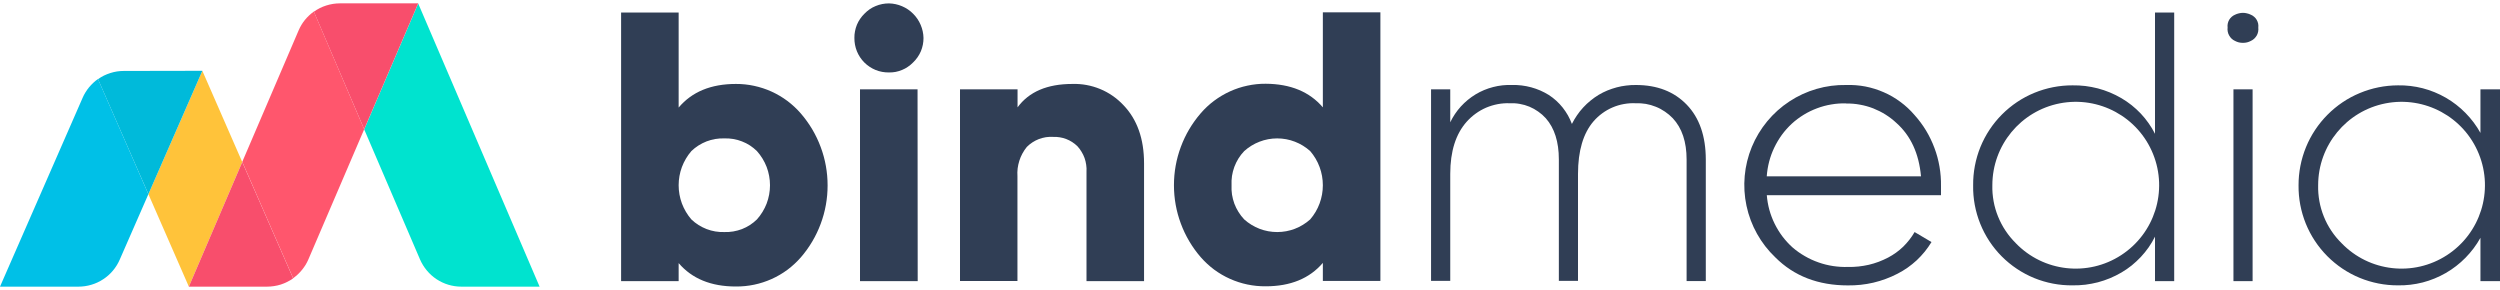
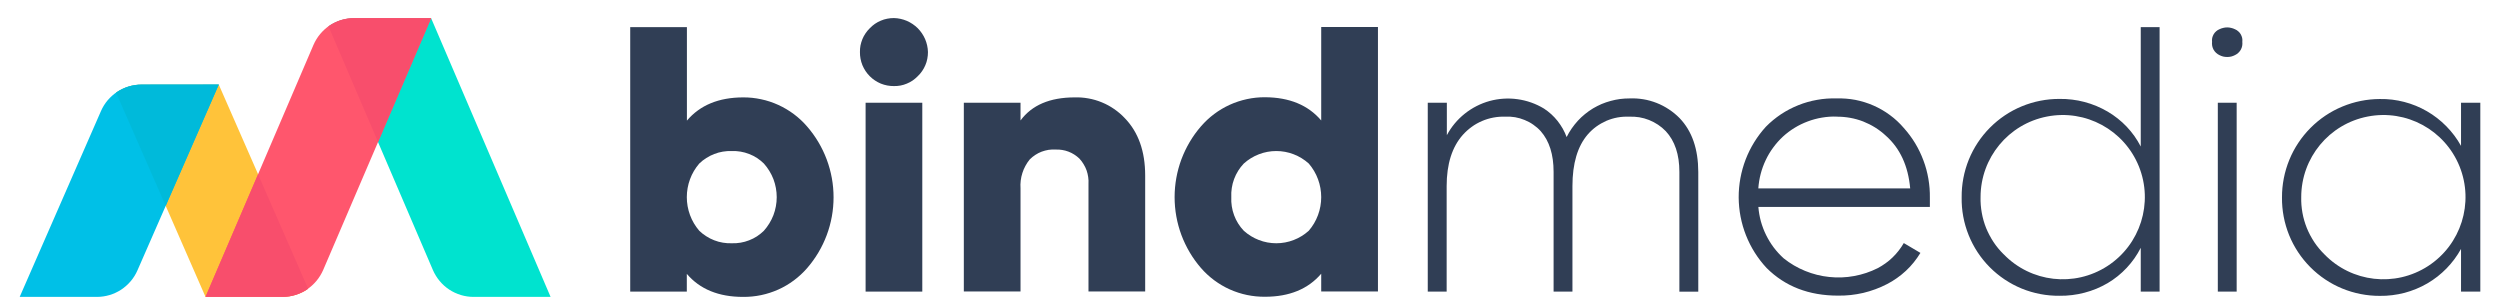
- <svg xmlns="http://www.w3.org/2000/svg" version="1.2" baseProfile="tiny-ps" viewBox="0 0 500 58" width="500" height="58">
+ <svg xmlns="http://www.w3.org/2000/svg" version="1.2" baseProfile="tiny-ps" viewBox="0 0 508 61" width="508" height="61">
  <style>
		tspan { white-space:pre }
		.shp0 { fill: #00e3cf } 
		.shp1 { fill: #ffc33a } 
- 		.shp2 { fill: #00bada } 
- 		.shp3 { fill: #00c0e7 } 
- 		.shp4 { fill: #f84e6c } 
- 		.shp5 { fill: #ff566d } 
+ 		.shp2 { fill: #00c0e7 } 
+ 		.shp3 { fill: #ff566d } 
+ 		.shp4 { fill: #00bada } 
+ 		.shp5 { fill: #f84e6c } 
		.shp6 { fill: #303e55 } 
	</style>
-   <path id="Layer" class="shp0" d="M107.92 57.33L92.26 57.33C91.39 57.33 90.52 57.2 89.68 56.95C88.84 56.7 88.04 56.32 87.31 55.84C86.58 55.36 85.93 54.77 85.37 54.1C84.81 53.43 84.35 52.68 84 51.88L72.84 25.88L83.64 0.7L107.92 57.33Z" />
-   <path id="Layer" class="shp1" d="M48.45 32.41L37.77 57.33L29.68 38.83L40.47 14.16L48.45 32.41L48.45 32.41Z" />
-   <path id="Layer" class="shp2" d="M40.47 14.16L29.68 38.83L19.6 15.83C19.98 15.56 20.37 15.33 20.78 15.12C21.19 14.92 21.62 14.75 22.06 14.61C22.5 14.47 22.94 14.36 23.4 14.29C23.85 14.22 24.31 14.19 24.77 14.19L40.47 14.16Z" />
-   <path id="Layer" class="shp3" d="M29.68 38.83L23.94 51.94C23.59 52.74 23.13 53.48 22.57 54.14C22.01 54.81 21.35 55.39 20.62 55.86C19.89 56.34 19.1 56.71 18.27 56.95C17.43 57.2 16.57 57.33 15.7 57.33L0 57.33L16.53 19.55C16.69 19.17 16.88 18.81 17.1 18.46C17.31 18.11 17.55 17.78 17.81 17.46C18.06 17.15 18.35 16.85 18.65 16.57C18.95 16.29 19.26 16.03 19.6 15.8L29.68 38.83Z" />
-   <path id="Layer" class="shp4" d="M58.63 55.67C58.25 55.94 57.85 56.18 57.44 56.38C57.03 56.59 56.6 56.76 56.15 56.91C55.71 57.05 55.26 57.15 54.8 57.22C54.35 57.29 53.88 57.33 53.42 57.33L37.77 57.33L48.45 32.41L58.63 55.67Z" />
-   <path id="Layer" class="shp4" d="M83.64 0.67L72.84 25.85L62.77 2.34C63.15 2.07 63.55 1.83 63.96 1.62C64.37 1.42 64.8 1.24 65.25 1.1C65.69 0.96 66.14 0.85 66.6 0.78C67.05 0.71 67.52 0.67 67.98 0.67L83.64 0.67Z" />
-   <path id="Layer" class="shp5" d="M72.84 25.85L61.69 51.85C61.53 52.23 61.34 52.59 61.13 52.95C60.91 53.3 60.68 53.63 60.42 53.95C60.16 54.27 59.88 54.58 59.58 54.86C59.28 55.14 58.96 55.4 58.63 55.64L48.45 32.38L59.72 6.09C59.88 5.71 60.07 5.35 60.28 4.99C60.49 4.64 60.72 4.31 60.98 3.99C61.24 3.67 61.52 3.37 61.82 3.09C62.12 2.81 62.43 2.55 62.77 2.31L72.84 25.85Z" />
-   <path id="Layer" fill-rule="evenodd" class="shp6" d="M147.17 16.79C148.4 16.78 149.62 16.91 150.83 17.17C152.03 17.43 153.2 17.81 154.32 18.32C155.44 18.83 156.5 19.46 157.48 20.19C158.46 20.93 159.37 21.77 160.17 22.7C161.88 24.68 163.23 26.95 164.14 29.41C165.06 31.87 165.52 34.46 165.52 37.09C165.52 39.71 165.06 42.3 164.14 44.76C163.23 47.22 161.88 49.49 160.17 51.47C159.36 52.39 158.46 53.23 157.48 53.96C156.49 54.69 155.43 55.31 154.31 55.81C153.19 56.31 152.02 56.69 150.82 56.94C149.62 57.19 148.4 57.31 147.17 57.3C142.21 57.3 138.4 55.74 135.73 52.62L135.73 56.23L124.22 56.23L124.22 2.51L135.73 2.51L135.73 21.51C138.39 18.36 142.2 16.79 147.17 16.79ZM139.7 45C140.21 45.32 140.75 45.59 141.31 45.81C141.88 46.03 142.47 46.19 143.06 46.29C143.66 46.39 144.26 46.43 144.87 46.41C145.47 46.43 146.07 46.39 146.66 46.29C147.25 46.19 147.83 46.03 148.39 45.82C148.95 45.6 149.48 45.33 149.99 45C150.49 44.68 150.96 44.3 151.39 43.88C152.22 42.95 152.88 41.87 153.33 40.71C153.77 39.54 154 38.3 154 37.05C154 35.8 153.77 34.56 153.33 33.39C152.88 32.23 152.22 31.15 151.39 30.22C150.96 29.8 150.49 29.42 149.99 29.09C149.49 28.77 148.95 28.49 148.39 28.28C147.83 28.06 147.25 27.9 146.66 27.8C146.07 27.7 145.47 27.66 144.87 27.68C144.26 27.66 143.66 27.7 143.06 27.8C142.46 27.9 141.88 28.06 141.31 28.28C140.75 28.5 140.21 28.77 139.69 29.1C139.18 29.42 138.71 29.8 138.27 30.22C137.46 31.16 136.82 32.24 136.38 33.41C135.95 34.57 135.73 35.81 135.73 37.05C135.73 38.29 135.95 39.53 136.38 40.69C136.82 41.86 137.46 42.94 138.27 43.88C138.71 44.3 139.18 44.67 139.7 45Z" />
-   <path id="Layer" class="shp6" d="M182.62 12.49C182.31 12.81 181.96 13.1 181.59 13.35C181.22 13.61 180.83 13.82 180.41 13.99C180 14.16 179.57 14.29 179.13 14.38C178.69 14.46 178.24 14.5 177.79 14.49C176.88 14.5 175.97 14.34 175.13 14C174.29 13.65 173.52 13.15 172.87 12.5C172.23 11.86 171.72 11.09 171.38 10.25C171.04 9.4 170.87 8.5 170.88 7.59C170.87 7.14 170.91 6.69 171 6.25C171.08 5.81 171.21 5.38 171.38 4.96C171.55 4.55 171.76 4.15 172.02 3.78C172.27 3.41 172.56 3.06 172.88 2.75C173.2 2.42 173.55 2.12 173.92 1.86C174.3 1.6 174.7 1.38 175.13 1.21C175.55 1.03 175.99 0.9 176.44 0.81C176.89 0.72 177.34 0.68 177.8 0.68C178.7 0.7 179.59 0.89 180.42 1.25C181.25 1.6 182 2.11 182.63 2.75C183.27 3.39 183.78 4.14 184.13 4.97C184.49 5.8 184.68 6.69 184.7 7.59C184.7 8.05 184.66 8.5 184.57 8.95C184.48 9.4 184.35 9.83 184.17 10.26C183.99 10.68 183.77 11.08 183.51 11.45C183.25 11.83 182.95 12.17 182.62 12.49ZM183.54 56.23L172 56.23L172 17.86L183.51 17.86L183.54 56.23Z" />
-   <path id="Layer" class="shp6" d="M214.47 16.79C215.42 16.76 216.37 16.83 217.3 17C218.23 17.17 219.15 17.44 220.02 17.8C220.9 18.16 221.74 18.62 222.52 19.16C223.3 19.7 224.02 20.32 224.67 21.01C227.43 23.87 228.81 27.76 228.81 32.67L228.81 56.23L217.3 56.23L217.3 34.36C217.33 33.89 217.31 33.42 217.24 32.96C217.18 32.5 217.06 32.04 216.91 31.6C216.75 31.16 216.55 30.74 216.3 30.34C216.06 29.94 215.78 29.56 215.46 29.22C215.14 28.91 214.79 28.64 214.42 28.4C214.05 28.16 213.65 27.96 213.23 27.8C212.82 27.64 212.39 27.53 211.95 27.46C211.52 27.39 211.07 27.36 210.63 27.38C210.15 27.35 209.66 27.37 209.18 27.44C208.71 27.52 208.24 27.64 207.78 27.81C207.33 27.99 206.9 28.2 206.49 28.47C206.09 28.73 205.71 29.04 205.37 29.38C205.04 29.79 204.74 30.22 204.49 30.69C204.24 31.15 204.03 31.63 203.87 32.14C203.71 32.64 203.6 33.15 203.53 33.67C203.47 34.2 203.45 34.72 203.49 35.25L203.49 56.2L192 56.2L192 17.86L203.51 17.86L203.51 21.47C205.8 18.35 209.45 16.79 214.47 16.79Z" />
-   <path id="Layer" fill-rule="evenodd" class="shp6" d="M264.57 21.47L264.57 2.47L276.08 2.47L276.08 56.19L264.57 56.19L264.57 52.58C261.9 55.7 258.09 57.26 253.14 57.26C251.91 57.27 250.69 57.15 249.49 56.9C248.29 56.65 247.12 56.27 246 55.77C244.88 55.27 243.82 54.65 242.83 53.92C241.85 53.19 240.95 52.35 240.14 51.43C238.43 49.45 237.08 47.18 236.17 44.72C235.25 42.26 234.79 39.67 234.79 37.05C234.79 34.42 235.25 31.83 236.17 29.37C237.08 26.91 238.43 24.64 240.14 22.66C240.94 21.73 241.84 20.89 242.83 20.15C243.81 19.42 244.87 18.79 245.99 18.28C247.11 17.77 248.28 17.38 249.48 17.13C250.68 16.87 251.91 16.74 253.14 16.75C258.1 16.78 261.91 18.35 264.57 21.47ZM246.31 37.05C246.28 37.67 246.31 38.3 246.4 38.92C246.5 39.53 246.66 40.14 246.87 40.73C247.09 41.31 247.37 41.87 247.7 42.4C248.03 42.93 248.41 43.43 248.84 43.88C249.74 44.69 250.78 45.32 251.91 45.76C253.03 46.19 254.23 46.41 255.44 46.41C256.65 46.41 257.85 46.19 258.97 45.76C260.1 45.32 261.14 44.69 262.04 43.88C262.85 42.94 263.49 41.86 263.92 40.69C264.35 39.53 264.57 38.29 264.57 37.05C264.57 35.81 264.35 34.57 263.92 33.41C263.49 32.24 262.85 31.16 262.04 30.22C261.14 29.41 260.1 28.77 258.98 28.34C257.85 27.9 256.65 27.68 255.44 27.68C254.23 27.68 253.03 27.9 251.9 28.34C250.78 28.77 249.74 29.41 248.84 30.22C248.41 30.67 248.02 31.17 247.69 31.7C247.36 32.23 247.09 32.79 246.87 33.37C246.65 33.96 246.5 34.57 246.4 35.18C246.31 35.8 246.28 36.43 246.31 37.05Z" />
-   <path id="Layer" class="shp6" d="M327.19 17C331.44 17 334.83 18.32 337.36 20.95C339.89 23.58 341.15 27.23 341.16 31.88L341.16 56.21L337.32 56.21L337.32 31.9C337.32 28.37 336.4 25.62 334.56 23.65C334.08 23.15 333.55 22.7 332.98 22.32C332.41 21.93 331.8 21.6 331.16 21.35C330.52 21.09 329.85 20.9 329.17 20.78C328.49 20.67 327.8 20.62 327.11 20.65C326.32 20.61 325.53 20.67 324.76 20.81C323.98 20.95 323.22 21.18 322.5 21.49C321.77 21.8 321.08 22.2 320.45 22.66C319.81 23.13 319.23 23.66 318.71 24.26C316.64 26.66 315.61 30.16 315.6 34.77L315.6 56.18L311.77 56.18L311.77 31.9C311.77 28.37 310.9 25.62 309.16 23.65C308.71 23.15 308.2 22.7 307.65 22.32C307.1 21.93 306.51 21.6 305.89 21.34C305.26 21.08 304.61 20.89 303.95 20.78C303.29 20.66 302.61 20.62 301.94 20.65C301.14 20.62 300.33 20.68 299.54 20.83C298.75 20.98 297.97 21.22 297.23 21.53C296.49 21.85 295.79 22.25 295.14 22.72C294.49 23.19 293.89 23.73 293.35 24.33C291.15 26.79 290.05 30.27 290.05 34.77L290.05 56.18L286.21 56.18L286.21 17.86L290.05 17.86L290.05 24.46C290.6 23.31 291.31 22.25 292.17 21.3C293.03 20.36 294.02 19.54 295.11 18.88C296.2 18.22 297.38 17.73 298.62 17.41C299.85 17.09 301.13 16.95 302.4 17C303.05 16.98 303.69 17.01 304.33 17.09C304.97 17.17 305.61 17.29 306.23 17.46C306.85 17.63 307.46 17.84 308.06 18.1C308.65 18.36 309.22 18.66 309.77 19C310.3 19.34 310.79 19.73 311.26 20.15C311.72 20.57 312.15 21.03 312.54 21.52C312.93 22.02 313.28 22.54 313.59 23.08C313.9 23.63 314.16 24.2 314.38 24.79C314.68 24.19 315.02 23.61 315.4 23.06C315.78 22.51 316.19 21.98 316.65 21.49C317.1 21 317.59 20.54 318.11 20.12C318.63 19.69 319.18 19.31 319.75 18.96C320.31 18.63 320.89 18.34 321.49 18.09C322.09 17.85 322.71 17.64 323.34 17.47C323.96 17.31 324.6 17.18 325.25 17.11C325.89 17.03 326.54 16.99 327.19 17L327.19 17Z" />
-   <path id="Layer" fill-rule="evenodd" class="shp6" d="M369.24 17C370.53 16.96 371.81 17.06 373.08 17.3C374.34 17.55 375.57 17.93 376.75 18.45C377.93 18.96 379.05 19.61 380.08 20.38C381.12 21.14 382.06 22.02 382.9 23C383.76 23.96 384.54 25 385.21 26.11C385.88 27.22 386.44 28.39 386.89 29.6C387.35 30.81 387.68 32.06 387.9 33.34C388.12 34.61 388.22 35.91 388.2 37.2C388.2 37.3 388.2 37.61 388.2 38.12C388.2 38.63 388.2 38.94 388.2 39.04L353.36 39.04C353.44 40.03 353.61 41.01 353.87 41.97C354.14 42.93 354.49 43.86 354.93 44.75C355.37 45.64 355.89 46.49 356.49 47.29C357.09 48.08 357.76 48.81 358.5 49.48C359.26 50.14 360.09 50.72 360.96 51.22C361.83 51.73 362.75 52.15 363.7 52.48C364.65 52.82 365.63 53.06 366.62 53.21C367.62 53.36 368.62 53.42 369.63 53.39C370.32 53.4 371.01 53.38 371.7 53.3C372.39 53.23 373.07 53.11 373.75 52.96C374.42 52.8 375.09 52.6 375.73 52.36C376.38 52.11 377.02 51.83 377.63 51.51C378.18 51.22 378.71 50.89 379.21 50.53C379.71 50.17 380.19 49.77 380.64 49.34C381.08 48.9 381.5 48.44 381.88 47.95C382.26 47.46 382.61 46.95 382.92 46.41L386.3 48.41C385.89 49.08 385.44 49.72 384.95 50.33C384.45 50.94 383.92 51.51 383.35 52.05C382.77 52.58 382.16 53.08 381.52 53.53C380.88 53.98 380.21 54.38 379.51 54.74C378.75 55.14 377.96 55.48 377.15 55.78C376.35 56.08 375.52 56.33 374.68 56.53C373.85 56.72 373 56.87 372.14 56.96C371.29 57.05 370.43 57.09 369.57 57.08C363.63 57.08 358.8 55.21 355.07 51.48C352.15 48.7 350.14 45.11 349.3 41.16C348.46 37.22 348.83 33.12 350.36 29.39C351.9 25.67 354.52 22.49 357.89 20.28C361.25 18.07 365.21 16.92 369.24 17ZM369.24 20.68C368.25 20.65 367.25 20.72 366.27 20.89C365.29 21.05 364.33 21.31 363.4 21.66C362.47 22.01 361.57 22.44 360.73 22.96C359.88 23.48 359.08 24.08 358.35 24.75C357.62 25.43 356.96 26.17 356.37 26.97C355.79 27.78 355.28 28.63 354.85 29.53C354.42 30.43 354.08 31.36 353.83 32.32C353.58 33.29 353.42 34.27 353.35 35.26L384.2 35.26C383.79 30.71 382.15 27.15 379.28 24.59C378.61 23.96 377.88 23.4 377.1 22.91C376.32 22.42 375.49 22.01 374.64 21.67C373.78 21.34 372.89 21.09 371.98 20.93C371.08 20.76 370.16 20.69 369.24 20.7L369.24 20.68Z" />
-   <path id="Layer" fill-rule="evenodd" class="shp6" d="M431 26.76L431 2.51L434.84 2.51L434.84 56.23L431 56.23L431 47.33C430.63 48.07 430.2 48.79 429.73 49.47C429.25 50.15 428.73 50.79 428.16 51.4C427.59 52 426.98 52.57 426.34 53.09C425.69 53.61 425.01 54.08 424.29 54.5C423.55 54.93 422.79 55.31 422 55.64C421.21 55.97 420.4 56.24 419.58 56.46C418.75 56.67 417.91 56.83 417.06 56.94C416.22 57.04 415.36 57.08 414.51 57.07C411.88 57.1 409.27 56.6 406.84 55.61C404.41 54.61 402.2 53.14 400.34 51.27C398.49 49.41 397.03 47.19 396.05 44.75C395.07 42.31 394.58 39.7 394.63 37.07C394.6 34.45 395.1 31.84 396.08 29.41C397.07 26.98 398.53 24.77 400.38 22.91C402.23 21.05 404.43 19.57 406.86 18.57C409.29 17.57 411.89 17.06 414.51 17.07C415.36 17.06 416.22 17.1 417.06 17.2C417.91 17.31 418.75 17.47 419.58 17.68C420.4 17.9 421.21 18.17 422 18.5C422.79 18.83 423.55 19.21 424.29 19.64C425 20.06 425.69 20.53 426.33 21.04C426.98 21.56 427.59 22.12 428.16 22.72C428.72 23.32 429.25 23.96 429.72 24.64C430.2 25.31 430.62 26.02 431 26.76ZM403.15 48.63C408.7 54.38 417.54 55.38 424.23 51.03C430.93 46.68 433.61 38.2 430.61 30.79C427.62 23.39 419.8 19.15 411.96 20.67C404.13 22.2 398.47 29.06 398.47 37.05C398.44 38.12 398.53 39.19 398.72 40.25C398.91 41.3 399.21 42.33 399.62 43.33C400.02 44.32 400.52 45.27 401.12 46.16C401.71 47.05 402.4 47.88 403.16 48.63L403.15 48.63Z" />
-   <path id="Layer" class="shp6" d="M445.52 5.51C445.49 5.25 445.5 4.98 445.55 4.72C445.6 4.46 445.7 4.21 445.83 3.97C445.97 3.74 446.14 3.54 446.34 3.36C446.54 3.19 446.76 3.04 447.01 2.94C447.25 2.82 447.51 2.73 447.78 2.67C448.04 2.6 448.31 2.57 448.59 2.57C448.86 2.57 449.13 2.6 449.39 2.67C449.66 2.73 449.92 2.82 450.16 2.94C450.41 3.04 450.63 3.18 450.83 3.36C451.04 3.54 451.21 3.74 451.34 3.97C451.47 4.2 451.57 4.45 451.63 4.72C451.68 4.98 451.69 5.25 451.66 5.51C451.69 5.78 451.68 6.06 451.63 6.33C451.58 6.6 451.48 6.86 451.35 7.1C451.21 7.33 451.04 7.55 450.84 7.74C450.64 7.92 450.41 8.08 450.16 8.19C449.92 8.32 449.66 8.41 449.4 8.48C449.13 8.54 448.86 8.57 448.59 8.57C448.31 8.57 448.04 8.54 447.77 8.48C447.51 8.41 447.25 8.32 447.01 8.19C446.76 8.08 446.53 7.92 446.33 7.74C446.13 7.55 445.96 7.33 445.83 7.09C445.69 6.85 445.6 6.6 445.55 6.33C445.49 6.06 445.49 5.78 445.52 5.51ZM450.52 56.23L446.69 56.23L446.69 17.86L450.52 17.86L450.52 56.23Z" />
-   <path id="Layer" fill-rule="evenodd" class="shp6" d="M496.09 17.86L500 17.86L500 56.23L496.09 56.23L496.09 47.56C495.28 49.02 494.27 50.36 493.1 51.55C491.93 52.74 490.6 53.77 489.16 54.6C487.71 55.43 486.16 56.07 484.54 56.49C482.92 56.9 481.26 57.1 479.59 57.07C476.97 57.08 474.37 56.57 471.94 55.57C469.51 54.57 467.31 53.09 465.46 51.23C463.61 49.37 462.15 47.16 461.16 44.73C460.18 42.3 459.68 39.69 459.71 37.07C459.7 34.45 460.21 31.86 461.2 29.43C462.19 27.01 463.66 24.8 465.5 22.95C467.35 21.09 469.54 19.61 471.96 18.61C474.38 17.6 476.97 17.08 479.59 17.07C481.26 17.04 482.92 17.24 484.54 17.65C486.16 18.07 487.71 18.71 489.16 19.54C490.6 20.37 491.93 21.4 493.1 22.59C494.27 23.78 495.28 25.12 496.09 26.58L496.09 17.86ZM489.39 51.03C496.09 46.68 498.77 38.2 495.77 30.79C492.78 23.39 484.96 19.15 477.12 20.67C469.29 22.2 463.63 29.06 463.63 37.05C463.6 38.12 463.69 39.19 463.88 40.25C464.07 41.3 464.37 42.33 464.77 43.32C465.17 44.32 465.67 45.27 466.27 46.16C466.86 47.05 467.55 47.88 468.31 48.63C473.86 54.38 482.7 55.38 489.39 51.03Z" />
+   <path id="Layer" class="shp0" d="M111.88 60.33L96.23 60.33C95.36 60.33 94.49 60.2 93.65 59.95C92.81 59.7 92.01 59.32 91.28 58.84C90.55 58.36 89.9 57.77 89.34 57.1C88.78 56.43 88.32 55.68 87.97 54.88L76.82 28.88L66.75 5.37C67.13 5.1 67.53 4.86 67.94 4.66C68.35 4.45 68.78 4.28 69.23 4.13C69.67 3.99 70.12 3.89 70.58 3.82C71.03 3.75 71.5 3.71 71.96 3.71L87.61 3.71L111.88 60.33Z" />
+   <path id="Layer" class="shp1" d="M62.61 58.67C62.23 58.94 61.84 59.18 61.42 59.38C61.01 59.59 60.58 59.76 60.14 59.9C59.7 60.04 59.25 60.15 58.79 60.22C58.33 60.29 57.87 60.33 57.41 60.33L41.76 60.33L33.67 41.83L23.59 18.83C23.97 18.57 24.36 18.33 24.77 18.13C25.18 17.93 25.61 17.75 26.05 17.62C26.49 17.48 26.93 17.37 27.39 17.3C27.84 17.23 28.3 17.2 28.76 17.2L44.46 17.2L52.46 35.44L62.61 58.67Z" />
+   <path id="Layer" class="shp2" d="M44.46 17.18L33.67 41.83L27.93 54.94C27.58 55.74 27.12 56.48 26.56 57.14C26 57.8 25.34 58.38 24.62 58.86C23.89 59.34 23.1 59.7 22.27 59.95C21.43 60.2 20.57 60.33 19.7 60.33L4 60.33L20.52 22.56C20.87 21.76 21.33 21.02 21.89 20.36C22.46 19.7 23.11 19.12 23.84 18.64C24.57 18.17 25.36 17.8 26.19 17.55C27.03 17.31 27.89 17.18 28.76 17.18L44.46 17.18Z" />
+   <path id="Layer" class="shp3" d="M87.61 3.69L76.82 28.86L65.67 54.86C65.32 55.66 64.86 56.41 64.3 57.08C63.74 57.75 63.09 58.34 62.36 58.82C61.63 59.3 60.83 59.68 59.99 59.93C59.15 60.18 58.28 60.31 57.41 60.31L41.76 60.31L52.44 35.4L63.7 9.12C64.05 8.32 64.51 7.57 65.07 6.9C65.63 6.23 66.28 5.64 67.01 5.16C67.74 4.68 68.54 4.3 69.38 4.05C70.22 3.8 71.09 3.67 71.96 3.67L87.61 3.69Z" />
+   <path id="Layer" class="shp4" d="M44.46 17.18L33.67 41.83L23.59 18.83C23.97 18.57 24.36 18.33 24.77 18.13C25.18 17.93 25.61 17.75 26.05 17.62C26.49 17.48 26.93 17.37 27.39 17.3C27.84 17.23 28.3 17.2 28.76 17.2L44.46 17.18Z" />
+   <path id="Layer" class="shp5" d="M62.61 58.67C62.23 58.94 61.84 59.18 61.42 59.38C61.01 59.59 60.58 59.76 60.14 59.9C59.7 60.04 59.25 60.15 58.79 60.22C58.33 60.29 57.87 60.33 57.41 60.33L41.76 60.33L52.44 35.42L62.61 58.67Z" />
+   <path id="Layer" class="shp5" d="M87.61 3.69L76.82 28.86L66.75 5.35C67.13 5.08 67.53 4.84 67.94 4.64C68.35 4.43 68.78 4.26 69.23 4.11C69.67 3.97 70.12 3.87 70.58 3.8C71.03 3.73 71.5 3.69 71.96 3.69L87.61 3.69Z" />
+   <path id="Layer" fill-rule="evenodd" class="shp6" d="M151 19.79C152.23 19.78 153.46 19.91 154.66 20.17C155.86 20.42 157.03 20.81 158.15 21.32C159.27 21.83 160.33 22.46 161.31 23.19C162.3 23.93 163.2 24.77 164 25.7C165.72 27.68 167.07 29.95 167.99 32.41C168.91 34.87 169.38 37.47 169.38 40.09C169.38 42.72 168.91 45.32 167.99 47.78C167.07 50.24 165.72 52.51 164 54.49C163.19 55.42 162.29 56.25 161.31 56.98C160.32 57.71 159.26 58.34 158.14 58.84C157.02 59.34 155.85 59.72 154.65 59.97C153.45 60.22 152.23 60.34 151 60.33C146.03 60.33 142.22 58.77 139.56 55.65L139.56 59.25L128.06 59.25L128.06 5.51L139.58 5.51L139.58 24.51C142.24 21.37 146.05 19.8 151 19.79ZM143.52 48.01C144.03 48.34 144.57 48.61 145.14 48.83C145.7 49.05 146.29 49.21 146.89 49.31C147.49 49.41 148.09 49.45 148.7 49.43C149.3 49.45 149.9 49.41 150.49 49.31C151.08 49.21 151.66 49.05 152.22 48.83C152.78 48.62 153.32 48.34 153.82 48.02C154.32 47.69 154.79 47.31 155.22 46.89C156.05 45.96 156.71 44.88 157.16 43.72C157.6 42.55 157.83 41.31 157.83 40.06C157.83 38.81 157.6 37.57 157.16 36.4C156.71 35.24 156.05 34.16 155.22 33.23C154.79 32.81 154.32 32.43 153.82 32.1C153.32 31.78 152.78 31.5 152.22 31.29C151.66 31.07 151.08 30.91 150.49 30.81C149.9 30.71 149.3 30.67 148.7 30.69C148.09 30.67 147.49 30.71 146.89 30.81C146.29 30.91 145.7 31.07 145.14 31.29C144.57 31.51 144.03 31.78 143.52 32.11C143 32.43 142.53 32.81 142.09 33.23C141.28 34.17 140.64 35.25 140.21 36.42C139.78 37.58 139.56 38.82 139.56 40.06C139.56 41.3 139.78 42.54 140.21 43.7C140.64 44.87 141.28 45.95 142.09 46.89C142.53 47.31 143 47.69 143.52 48.01Z" />
+   <path id="Layer" class="shp6" d="M186.48 15.49C186.17 15.81 185.82 16.1 185.45 16.36C185.08 16.61 184.69 16.82 184.27 16.99C183.86 17.17 183.43 17.29 182.99 17.38C182.55 17.46 182.1 17.5 181.65 17.49C180.74 17.5 179.84 17.33 178.99 16.99C178.15 16.64 177.38 16.13 176.74 15.49C176.1 14.85 175.59 14.08 175.24 13.24C174.9 12.39 174.73 11.49 174.74 10.58C174.73 10.13 174.77 9.68 174.85 9.24C174.94 8.8 175.07 8.37 175.24 7.95C175.41 7.54 175.62 7.14 175.88 6.77C176.13 6.4 176.42 6.05 176.74 5.74C177.06 5.41 177.4 5.11 177.78 4.85C178.16 4.59 178.56 4.37 178.98 4.2C179.4 4.02 179.84 3.88 180.29 3.8C180.74 3.71 181.19 3.67 181.65 3.67C182.55 3.69 183.44 3.89 184.27 4.24C185.1 4.6 185.85 5.11 186.49 5.74C187.12 6.38 187.63 7.13 187.99 7.96C188.34 8.79 188.54 9.68 188.56 10.58C188.56 11.04 188.52 11.49 188.43 11.94C188.35 12.39 188.21 12.83 188.03 13.25C187.85 13.67 187.63 14.08 187.37 14.45C187.11 14.83 186.81 15.18 186.48 15.49L186.48 15.49ZM187.41 59.25L175.89 59.25L175.89 20.87L187.41 20.87L187.41 59.25Z" />
+   <path id="Layer" class="shp6" d="M218.34 19.79C219.29 19.76 220.24 19.83 221.17 20C222.11 20.17 223.02 20.43 223.9 20.8C224.78 21.16 225.61 21.61 226.39 22.15C227.18 22.69 227.9 23.31 228.55 24C231.32 26.86 232.7 30.75 232.7 35.66L232.7 59.23L221.18 59.23L221.18 37.37C221.21 36.9 221.19 36.43 221.12 35.97C221.06 35.51 220.94 35.05 220.79 34.61C220.63 34.17 220.43 33.75 220.18 33.35C219.94 32.95 219.66 32.57 219.34 32.23C219.02 31.92 218.67 31.65 218.3 31.41C217.93 31.17 217.53 30.97 217.11 30.81C216.7 30.65 216.27 30.54 215.83 30.47C215.4 30.4 214.95 30.37 214.51 30.39C214.03 30.36 213.54 30.38 213.06 30.45C212.59 30.53 212.12 30.65 211.66 30.82C211.21 30.99 210.78 31.21 210.37 31.48C209.97 31.74 209.59 32.05 209.25 32.39C208.91 32.8 208.62 33.24 208.37 33.7C208.11 34.16 207.91 34.65 207.75 35.15C207.59 35.65 207.47 36.17 207.41 36.69C207.35 37.22 207.33 37.74 207.37 38.27L207.37 59.22L195.85 59.22L195.85 20.87L207.37 20.87L207.37 24.48C209.67 21.36 213.33 19.8 218.34 19.79Z" />
+   <path id="Layer" fill-rule="evenodd" class="shp6" d="M268.47 24.48L268.47 5.48L280 5.48L280 59.22L268.47 59.22L268.47 55.62C265.8 58.74 261.99 60.3 257.04 60.3C255.81 60.31 254.59 60.19 253.39 59.94C252.19 59.69 251.02 59.31 249.9 58.81C248.78 58.31 247.72 57.68 246.73 56.95C245.75 56.22 244.85 55.39 244.04 54.46C242.32 52.48 240.98 50.2 240.06 47.75C239.15 45.29 238.68 42.69 238.68 40.06C238.68 37.44 239.15 34.84 240.06 32.38C240.98 29.93 242.32 27.65 244.04 25.67C244.84 24.74 245.75 23.9 246.73 23.16C247.71 22.43 248.77 21.8 249.89 21.29C251.01 20.78 252.18 20.4 253.38 20.14C254.59 19.88 255.81 19.75 257.04 19.76C262 19.78 265.81 21.35 268.47 24.48ZM250.2 40.06C250.17 40.68 250.2 41.31 250.3 41.93C250.39 42.54 250.55 43.15 250.77 43.74C250.98 44.32 251.26 44.88 251.59 45.41C251.92 45.94 252.31 46.44 252.74 46.89C253.64 47.7 254.68 48.34 255.8 48.77C256.93 49.21 258.13 49.43 259.34 49.43C260.55 49.43 261.75 49.21 262.88 48.77C264 48.34 265.04 47.7 265.94 46.89C266.75 45.95 267.39 44.87 267.82 43.7C268.25 42.54 268.47 41.3 268.47 40.06C268.47 38.82 268.25 37.58 267.82 36.42C267.39 35.25 266.75 34.17 265.94 33.23C265.04 32.42 264 31.78 262.88 31.35C261.75 30.91 260.55 30.69 259.34 30.69C258.13 30.69 256.93 30.91 255.8 31.35C254.68 31.78 253.64 32.42 252.74 33.23C252.31 33.68 251.92 34.18 251.59 34.71C251.26 35.24 250.99 35.8 250.77 36.38C250.55 36.97 250.39 37.58 250.3 38.19C250.2 38.81 250.17 39.44 250.2 40.06Z" />
+   <path id="Layer" class="shp6" d="M331.12 20C332.06 19.96 333 20.02 333.92 20.17C334.85 20.32 335.76 20.58 336.63 20.92C337.5 21.26 338.34 21.7 339.12 22.22C339.9 22.73 340.63 23.33 341.29 24C343.82 26.63 345.08 30.28 345.09 34.94L345.09 59.27L341.25 59.27L341.25 34.92C341.25 31.39 340.33 28.64 338.49 26.66C338.01 26.16 337.48 25.72 336.91 25.34C336.34 24.96 335.72 24.64 335.08 24.38C334.44 24.13 333.78 23.94 333.1 23.83C332.42 23.72 331.73 23.68 331.04 23.71C330.25 23.68 329.46 23.73 328.68 23.87C327.91 24.01 327.15 24.24 326.42 24.55C325.7 24.87 325.01 25.26 324.37 25.72C323.73 26.19 323.15 26.72 322.63 27.32C320.56 29.72 319.52 33.22 319.52 37.83L319.52 59.25L315.69 59.25L315.69 34.92C315.69 31.39 314.82 28.64 313.08 26.66C312.63 26.16 312.12 25.72 311.57 25.34C311.02 24.95 310.42 24.63 309.8 24.38C309.18 24.12 308.53 23.94 307.87 23.82C307.2 23.71 306.53 23.67 305.86 23.71C305.05 23.68 304.25 23.74 303.46 23.89C302.66 24.04 301.89 24.27 301.15 24.59C300.41 24.91 299.7 25.3 299.05 25.78C298.4 26.25 297.8 26.79 297.26 27.39C295.06 29.85 293.96 33.33 293.96 37.83L293.96 59.25L290.12 59.25L290.12 20.87L294 20.87L294 27.47C294.9 25.78 296.14 24.29 297.64 23.1C299.13 21.91 300.86 21.03 302.7 20.52C304.55 20.02 306.48 19.89 308.37 20.16C310.27 20.42 312.09 21.07 313.73 22.06C314.26 22.4 314.75 22.79 315.22 23.21C315.68 23.63 316.11 24.09 316.5 24.58C316.89 25.08 317.24 25.6 317.55 26.14C317.86 26.69 318.12 27.26 318.34 27.85C318.64 27.25 318.98 26.67 319.36 26.12C319.74 25.57 320.16 25.05 320.61 24.55C321.06 24.06 321.55 23.6 322.07 23.18C322.59 22.75 323.14 22.37 323.71 22.02C324.27 21.69 324.85 21.4 325.44 21.14C326.04 20.89 326.65 20.68 327.28 20.51C327.9 20.34 328.54 20.21 329.18 20.12C329.82 20.04 330.47 20 331.12 20Z" />
+   <path id="Layer" fill-rule="evenodd" class="shp6" d="M377.03 20.3C378.29 20.55 379.52 20.93 380.7 21.45C381.88 21.97 383 22.61 384.03 23.38C385.07 24.14 386.01 25.02 386.85 26C387.71 26.96 388.49 28 389.16 29.11C389.83 30.22 390.39 31.39 390.84 32.6C391.3 33.81 391.63 35.06 391.85 36.34C392.07 37.61 392.17 38.91 392.15 40.2C392.15 40.31 392.15 40.61 392.15 41.13C392.15 41.65 392.15 41.94 392.15 42.05L357.3 42.05C357.38 43.04 357.55 44.02 357.81 44.98C358.08 45.94 358.43 46.87 358.87 47.76C359.31 48.65 359.83 49.5 360.43 50.3C361.03 51.09 361.7 51.82 362.44 52.49C363.76 53.55 365.23 54.41 366.8 55.05C368.37 55.69 370.02 56.11 371.7 56.28C373.39 56.46 375.09 56.4 376.75 56.09C378.42 55.79 380.04 55.25 381.55 54.49C382.1 54.2 382.63 53.87 383.13 53.51C383.64 53.15 384.12 52.75 384.56 52.32C385.01 51.89 385.43 51.42 385.81 50.93C386.19 50.45 386.54 49.93 386.85 49.39L390.23 51.39C389.82 52.06 389.37 52.7 388.88 53.31C388.39 53.92 387.85 54.5 387.28 55.03C386.7 55.57 386.09 56.06 385.45 56.51C384.81 56.97 384.14 57.37 383.44 57.73C382.68 58.13 381.89 58.47 381.08 58.77C380.27 59.07 379.45 59.32 378.61 59.52C377.77 59.71 376.92 59.86 376.07 59.95C375.21 60.04 374.35 60.08 373.49 60.07C367.56 60.07 362.73 58.2 358.98 54.46C357.18 52.53 355.76 50.28 354.79 47.83C353.82 45.38 353.32 42.77 353.3 40.13C353.29 37.5 353.77 34.88 354.71 32.42C355.66 29.96 357.05 27.7 358.83 25.75C359.76 24.8 360.79 23.96 361.89 23.22C363 22.49 364.18 21.87 365.41 21.38C366.64 20.88 367.92 20.52 369.23 20.29C370.54 20.05 371.86 19.96 373.19 20C374.48 19.96 375.76 20.06 377.03 20.3ZM373.19 23.69C372.2 23.66 371.2 23.73 370.22 23.9C369.24 24.06 368.28 24.32 367.35 24.67C366.41 25.02 365.52 25.45 364.67 25.97C363.82 26.49 363.02 27.09 362.29 27.76C361.56 28.44 360.9 29.18 360.31 29.99C359.72 30.79 359.21 31.64 358.79 32.54C358.36 33.44 358.02 34.38 357.77 35.34C357.52 36.3 357.36 37.29 357.29 38.28L388.15 38.28C387.74 33.72 386.1 30.16 383.23 27.6C382.56 26.97 381.83 26.41 381.05 25.92C380.27 25.43 379.44 25.02 378.59 24.68C377.73 24.35 376.84 24.1 375.93 23.94C375.03 23.78 374.11 23.7 373.19 23.71L373.19 23.69Z" />
+   <path id="Layer" fill-rule="evenodd" class="shp6" d="M435 29.77L435 5.51L438.83 5.51L438.83 59.25L435 59.25L435 50.35C434.62 51.09 434.2 51.81 433.72 52.49C433.24 53.17 432.72 53.81 432.15 54.42C431.58 55.03 430.97 55.59 430.33 56.11C429.68 56.63 428.99 57.11 428.28 57.53C427.54 57.96 426.78 58.34 425.99 58.67C425.2 58.99 424.39 59.27 423.56 59.48C422.73 59.7 421.89 59.86 421.05 59.96C420.2 60.07 419.34 60.11 418.49 60.1C415.86 60.13 413.25 59.63 410.82 58.64C408.39 57.64 406.18 56.17 404.32 54.3C402.47 52.44 401.01 50.22 400.03 47.78C399.05 45.34 398.56 42.73 398.61 40.1C398.58 37.48 399.08 34.87 400.06 32.44C401.05 30.01 402.51 27.8 404.36 25.94C406.21 24.08 408.41 22.6 410.84 21.6C413.27 20.6 415.87 20.09 418.49 20.1C419.34 20.09 420.2 20.13 421.05 20.24C421.9 20.34 422.74 20.5 423.56 20.72C424.39 20.94 425.2 21.21 425.99 21.54C426.78 21.87 427.54 22.25 428.28 22.68C428.99 23.1 429.67 23.56 430.32 24.08C430.97 24.59 431.58 25.15 432.15 25.75C432.71 26.35 433.24 26.98 433.72 27.66C434.19 28.33 434.62 29.04 435 29.77ZM407.13 51.65C412.68 57.4 421.52 58.41 428.23 54.06C434.93 49.71 437.61 41.22 434.62 33.81C431.62 26.4 423.8 22.15 415.96 23.68C408.11 25.2 402.45 32.07 402.45 40.06C402.42 41.13 402.51 42.2 402.7 43.26C402.89 44.31 403.18 45.34 403.58 46.34C403.99 47.33 404.49 48.28 405.08 49.18C405.67 50.07 406.36 50.9 407.12 51.65L407.13 51.65Z" />
+   <path id="Layer" class="shp6" d="M449.49 8.51C449.46 8.25 449.47 7.98 449.52 7.72C449.58 7.45 449.68 7.2 449.81 6.97C449.94 6.74 450.11 6.54 450.32 6.36C450.52 6.18 450.74 6.04 450.99 5.94C451.23 5.82 451.49 5.73 451.76 5.67C452.02 5.6 452.29 5.57 452.57 5.57C452.84 5.57 453.11 5.6 453.37 5.67C453.64 5.73 453.9 5.82 454.14 5.94C454.39 6.04 454.61 6.18 454.81 6.36C455.02 6.54 455.19 6.74 455.32 6.97C455.45 7.2 455.55 7.45 455.61 7.72C455.66 7.98 455.67 8.25 455.64 8.51C455.67 8.78 455.66 9.06 455.61 9.33C455.56 9.6 455.46 9.86 455.33 10.1C455.19 10.34 455.02 10.56 454.82 10.74C454.62 10.93 454.39 11.08 454.14 11.2C453.9 11.33 453.64 11.42 453.38 11.49C453.11 11.55 452.84 11.58 452.57 11.58C452.29 11.58 452.02 11.55 451.75 11.49C451.49 11.42 451.23 11.33 450.99 11.2C450.74 11.08 450.51 10.93 450.31 10.74C450.11 10.56 449.94 10.34 449.8 10.1C449.67 9.86 449.57 9.6 449.52 9.33C449.47 9.06 449.46 8.78 449.49 8.51ZM454.49 59.25L450.66 59.25L450.66 20.87L454.49 20.87L454.49 59.25Z" />
+   <path id="Layer" fill-rule="evenodd" class="shp6" d="M500.08 20.87L504 20.87L504 59.25L500.08 59.25L500.08 50.58C499.68 51.3 499.23 52 498.74 52.66C498.25 53.32 497.71 53.95 497.14 54.54C496.56 55.13 495.95 55.68 495.3 56.19C494.65 56.7 493.96 57.16 493.25 57.58C492.52 58.01 491.76 58.38 490.98 58.7C490.2 59.03 489.4 59.29 488.59 59.51C487.77 59.72 486.94 59.88 486.1 59.98C485.27 60.09 484.42 60.13 483.58 60.12C480.96 60.13 478.36 59.62 475.93 58.62C473.5 57.62 471.3 56.14 469.45 54.28C467.6 52.42 466.14 50.21 465.15 47.78C464.17 45.35 463.67 42.74 463.7 40.12C463.69 37.5 464.2 34.91 465.19 32.48C466.18 30.06 467.65 27.85 469.49 26C471.34 24.14 473.53 22.66 475.95 21.66C478.37 20.65 480.96 20.13 483.58 20.12C485.25 20.09 486.91 20.29 488.53 20.71C490.15 21.13 491.7 21.76 493.15 22.6C494.59 23.43 495.92 24.46 497.09 25.65C498.26 26.84 499.27 28.18 500.08 29.64L500.08 20.87ZM493.39 54.06C500.09 49.71 502.77 41.22 499.78 33.81C496.78 26.4 488.96 22.15 481.12 23.68C473.27 25.2 467.61 32.07 467.61 40.06C467.58 41.13 467.67 42.2 467.86 43.26C468.05 44.31 468.35 45.34 468.75 46.34C469.15 47.33 469.66 48.28 470.25 49.18C470.84 50.07 471.53 50.9 472.29 51.65C477.84 57.4 486.68 58.41 493.39 54.06Z" />
</svg>
